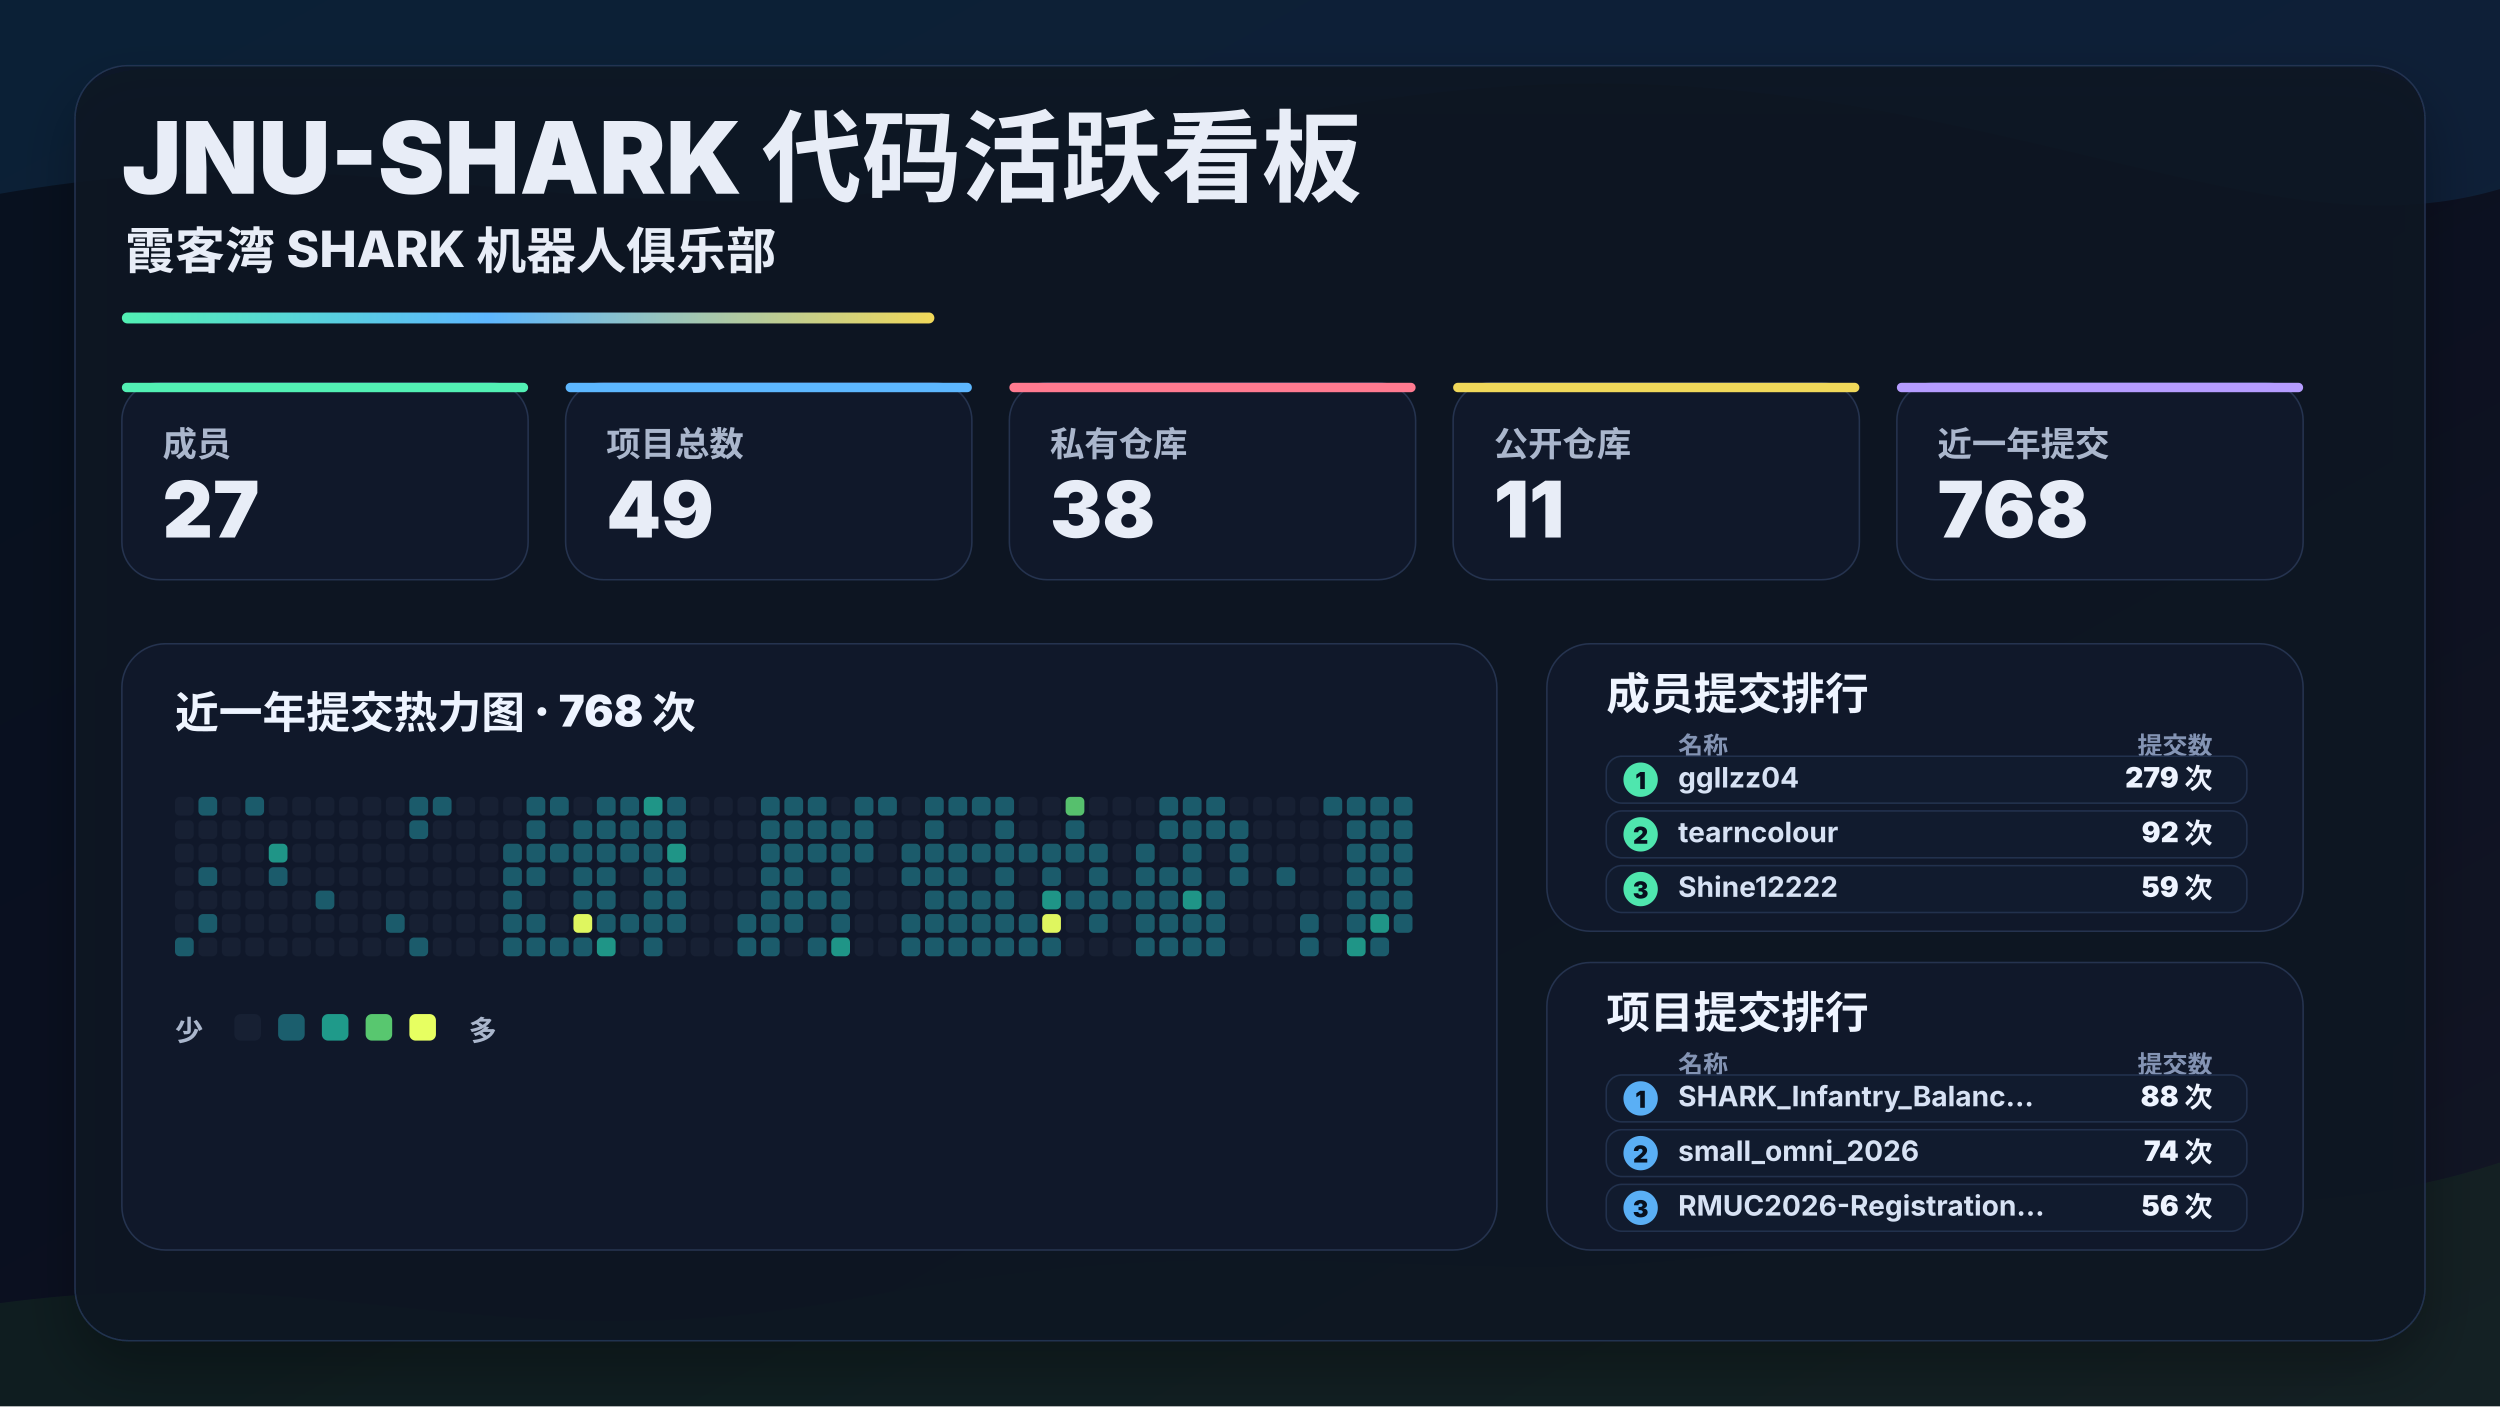
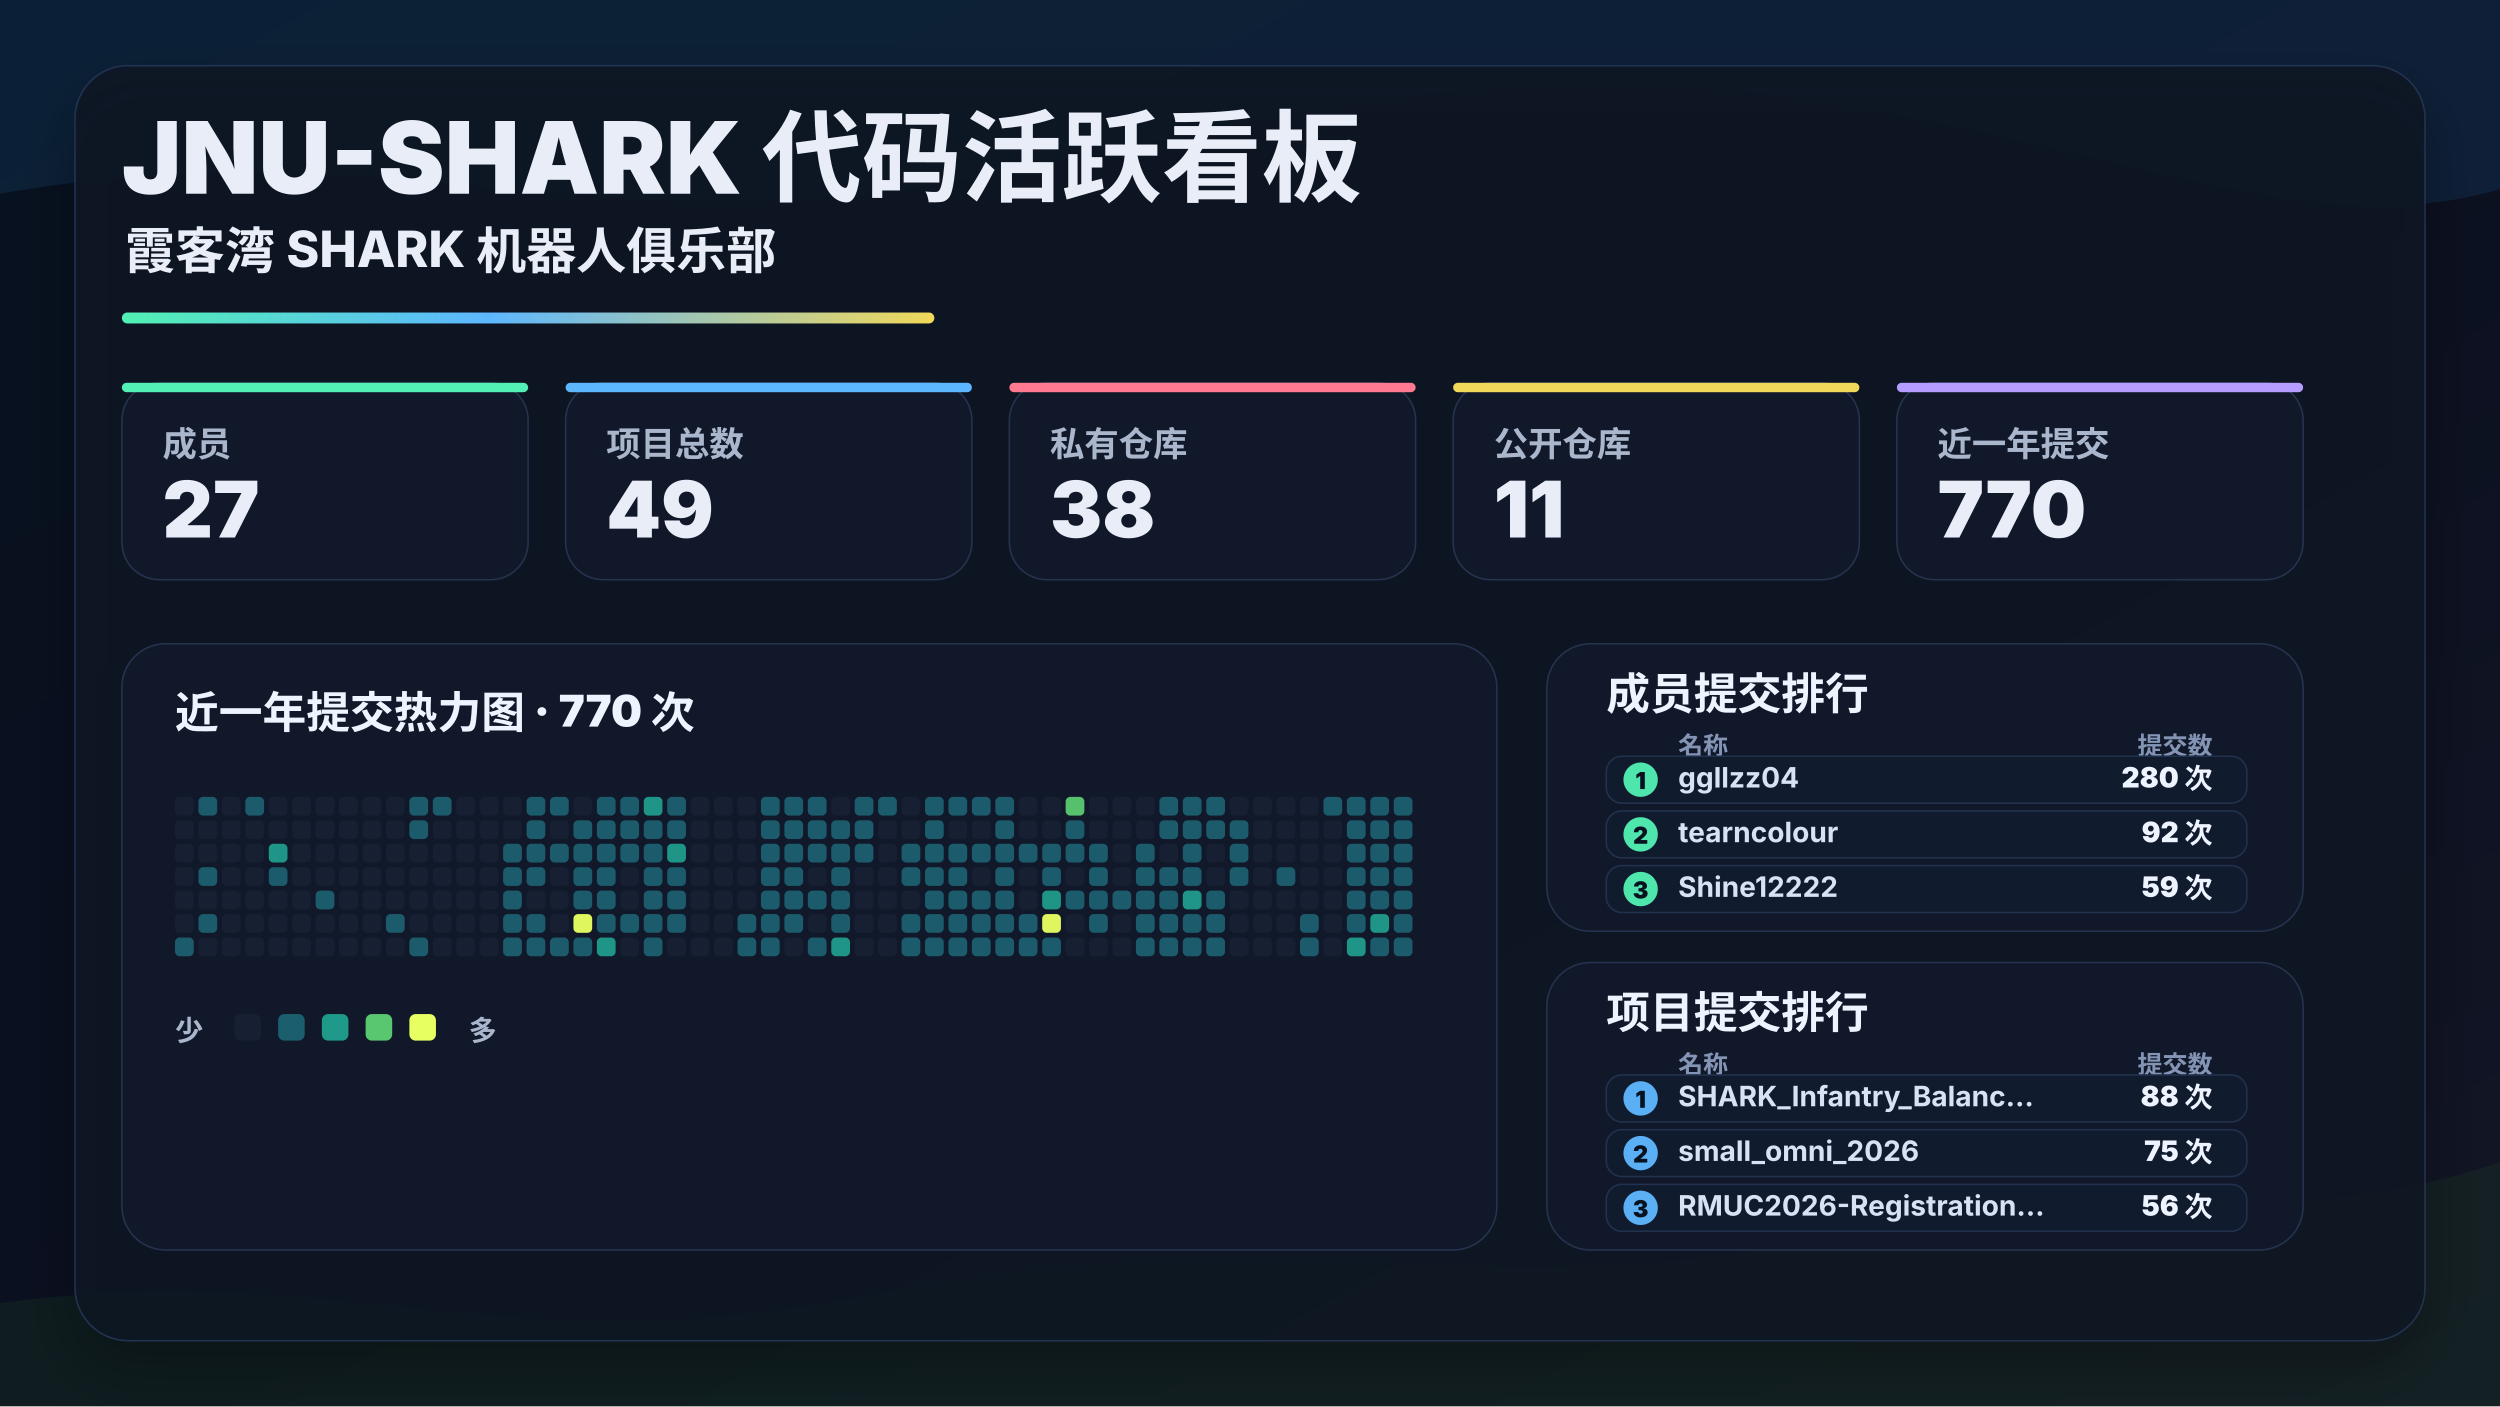
<svg xmlns="http://www.w3.org/2000/svg" width="1600" height="900" viewBox="0 0 1600 900" role="img" aria-labelledby="title desc">
  <defs>
    <linearGradient id="bg" x1="0" y1="0" x2="1" y2="1">
      <stop offset="0" stop-color="#07111f" />
      <stop offset="0.52" stop-color="#0b1020" />
      <stop offset="1" stop-color="#131625" />
    </linearGradient>
    <linearGradient id="hero" x1="0" y1="0" x2="1" y2="0">
      <stop offset="0" stop-color="#52f0b4" />
      <stop offset="0.45" stop-color="#5db7ff" />
      <stop offset="1" stop-color="#f0d85a" />
    </linearGradient>
    <filter id="softShadow" x="-10%" y="-10%" width="120%" height="120%">
      <feDropShadow dx="0" dy="18" stdDeviation="18" flood-color="#000000" flood-opacity="0.32" />
    </filter>
  </defs>
  <style>
    text { font-family: Inter, ui-sans-serif, system-ui, -apple-system, BlinkMacSystemFont, "Segoe UI", "PingFang SC", "Microsoft YaHei", sans-serif; fill: #e8edf7; }
    .title { font-size: 64px; font-weight: 900; letter-spacing: 0; }
    .subtitle { font-size: 32px; font-weight: 780; fill: #e8edf7; }
    .label { font-size: 22px; fill: #aab6cc; font-weight: 760; }
    .stat { font-size: 50px; font-weight: 900; }
    .section-title { font-size: 28px; font-weight: 860; fill: #eef4ff; }
    .table-head { font-size: 16px; fill: #8494b4; font-weight: 720; }
    .row-name { font-size: 18px; fill: #d7e2f4; font-weight: 720; }
    .row-value { font-size: 18px; fill: #eef4ff; font-weight: 860; }
    .rank { font-size: 15px; fill: #07111f; font-weight: 900; }
    .tiny { font-size: 18px; fill: #aab6cc; font-weight: 620; }
  </style>
  <rect width="1600" height="900" fill="url(#bg)" />
  <path d="M0 124 C250 80 385 160 620 114 C860 67 982 28 1220 74 C1392 108 1495 152 1600 121 L1600 0 L0 0 Z" fill="#12385c" opacity="0.38" />
  <path d="M0 834 C216 805 318 875 553 830 C835 776 935 837 1160 794 C1350 758 1464 789 1600 744 L1600 900 L0 900 Z" fill="#173622" opacity="0.36" />
  <g filter="url(#softShadow)">
    <rect x="48" y="42" width="1504" height="816" rx="34" fill="#0b1324" opacity="0.88" stroke="#263654" />
  </g>
  <text x="78" y="124" class="title">JNU-SHARK 代码活跃看板</text>
  <text x="80" y="172" class="subtitle">霞客湾 SHARK 机器人俱乐部</text>
  <rect x="78" y="200" width="520" height="7" rx="3.5" fill="url(#hero)" />
  <g>
    <rect x="78" y="245" width="260" height="126" rx="24" fill="#10182a" stroke="#25334f" />
    <rect x="78" y="245" width="260" height="6" rx="3" fill="#52f0b4" />
    <text x="104" y="292" class="label">成员</text>
    <text x="104" y="344" class="stat">27</text>
  </g>
  <g>
    <rect x="362" y="245" width="260" height="126" rx="24" fill="#10182a" stroke="#25334f" />
    <rect x="362" y="245" width="260" height="6" rx="3" fill="#5db7ff" />
    <text x="388" y="292" class="label">项目总数</text>
    <text x="388" y="344" class="stat">49</text>
  </g>
  <g>
    <rect x="646" y="245" width="260" height="126" rx="24" fill="#10182a" stroke="#25334f" />
    <rect x="646" y="245" width="260" height="6" rx="3" fill="#ff7a90" />
    <text x="672" y="292" class="label">私有仓库</text>
    <text x="672" y="344" class="stat">38</text>
  </g>
  <g>
    <rect x="930" y="245" width="260" height="126" rx="24" fill="#10182a" stroke="#25334f" />
    <rect x="930" y="245" width="260" height="6" rx="3" fill="#f0d85a" />
    <text x="956" y="292" class="label">公开仓库</text>
    <text x="956" y="344" class="stat">11</text>
  </g>
  <g>
    <rect x="1214" y="245" width="260" height="126" rx="24" fill="#10182a" stroke="#25334f" />
    <rect x="1214" y="245" width="260" height="6" rx="3" fill="#b59cff" />
    <text x="1240" y="292" class="label">近一年提交</text>
-     <text x="1240" y="344" class="stat">768</text>
+     <text x="1240" y="344" class="stat">770</text>
  </g>
  <rect x="78" y="412" width="880" height="388" rx="28" fill="#10182a" stroke="#25334f" />
-   <text x="112" y="466" class="section-title">近一年提交热力图 · 768 次</text>
+   <text x="112" y="466" class="section-title">近一年提交热力图 · 770 次</text>
  <rect x="112" y="510" width="12" height="12" rx="3" fill="#172033" opacity="0.96" />
  <rect x="112" y="525" width="12" height="12" rx="3" fill="#172033" opacity="0.96" />
  <rect x="112" y="540" width="12" height="12" rx="3" fill="#172033" opacity="0.96" />
  <rect x="112" y="555" width="12" height="12" rx="3" fill="#172033" opacity="0.96" />
  <rect x="112" y="570" width="12" height="12" rx="3" fill="#172033" opacity="0.96" />
  <rect x="112" y="585" width="12" height="12" rx="3" fill="#172033" opacity="0.96" />
  <rect x="112" y="600" width="12" height="12" rx="3" fill="#1b5e6d" opacity="0.96" />
  <rect x="127" y="510" width="12" height="12" rx="3" fill="#1b5e6d" opacity="0.96" />
  <rect x="127" y="525" width="12" height="12" rx="3" fill="#172033" opacity="0.96" />
  <rect x="127" y="540" width="12" height="12" rx="3" fill="#172033" opacity="0.96" />
  <rect x="127" y="555" width="12" height="12" rx="3" fill="#1b5e6d" opacity="0.96" />
  <rect x="127" y="570" width="12" height="12" rx="3" fill="#172033" opacity="0.96" />
  <rect x="127" y="585" width="12" height="12" rx="3" fill="#1b5e6d" opacity="0.96" />
  <rect x="127" y="600" width="12" height="12" rx="3" fill="#172033" opacity="0.96" />
  <rect x="142" y="510" width="12" height="12" rx="3" fill="#172033" opacity="0.96" />
  <rect x="142" y="525" width="12" height="12" rx="3" fill="#172033" opacity="0.96" />
  <rect x="142" y="540" width="12" height="12" rx="3" fill="#172033" opacity="0.96" />
  <rect x="142" y="555" width="12" height="12" rx="3" fill="#172033" opacity="0.96" />
  <rect x="142" y="570" width="12" height="12" rx="3" fill="#172033" opacity="0.96" />
  <rect x="142" y="585" width="12" height="12" rx="3" fill="#172033" opacity="0.96" />
  <rect x="142" y="600" width="12" height="12" rx="3" fill="#172033" opacity="0.96" />
  <rect x="157" y="510" width="12" height="12" rx="3" fill="#1b5e6d" opacity="0.96" />
  <rect x="157" y="525" width="12" height="12" rx="3" fill="#172033" opacity="0.96" />
  <rect x="157" y="540" width="12" height="12" rx="3" fill="#172033" opacity="0.96" />
  <rect x="157" y="555" width="12" height="12" rx="3" fill="#172033" opacity="0.96" />
  <rect x="157" y="570" width="12" height="12" rx="3" fill="#172033" opacity="0.96" />
  <rect x="157" y="585" width="12" height="12" rx="3" fill="#172033" opacity="0.96" />
  <rect x="157" y="600" width="12" height="12" rx="3" fill="#172033" opacity="0.96" />
  <rect x="172" y="510" width="12" height="12" rx="3" fill="#172033" opacity="0.96" />
  <rect x="172" y="525" width="12" height="12" rx="3" fill="#172033" opacity="0.96" />
  <rect x="172" y="540" width="12" height="12" rx="3" fill="#1f9a8a" opacity="0.96" />
  <rect x="172" y="555" width="12" height="12" rx="3" fill="#1b5e6d" opacity="0.96" />
  <rect x="172" y="570" width="12" height="12" rx="3" fill="#172033" opacity="0.96" />
  <rect x="172" y="585" width="12" height="12" rx="3" fill="#172033" opacity="0.96" />
  <rect x="172" y="600" width="12" height="12" rx="3" fill="#172033" opacity="0.96" />
  <rect x="187" y="510" width="12" height="12" rx="3" fill="#172033" opacity="0.96" />
  <rect x="187" y="525" width="12" height="12" rx="3" fill="#172033" opacity="0.96" />
  <rect x="187" y="540" width="12" height="12" rx="3" fill="#172033" opacity="0.96" />
  <rect x="187" y="555" width="12" height="12" rx="3" fill="#172033" opacity="0.96" />
  <rect x="187" y="570" width="12" height="12" rx="3" fill="#172033" opacity="0.96" />
  <rect x="187" y="585" width="12" height="12" rx="3" fill="#172033" opacity="0.96" />
  <rect x="187" y="600" width="12" height="12" rx="3" fill="#172033" opacity="0.96" />
  <rect x="202" y="510" width="12" height="12" rx="3" fill="#172033" opacity="0.96" />
  <rect x="202" y="525" width="12" height="12" rx="3" fill="#172033" opacity="0.96" />
  <rect x="202" y="540" width="12" height="12" rx="3" fill="#172033" opacity="0.96" />
  <rect x="202" y="555" width="12" height="12" rx="3" fill="#172033" opacity="0.96" />
  <rect x="202" y="570" width="12" height="12" rx="3" fill="#1b5e6d" opacity="0.96" />
  <rect x="202" y="585" width="12" height="12" rx="3" fill="#172033" opacity="0.96" />
  <rect x="202" y="600" width="12" height="12" rx="3" fill="#172033" opacity="0.96" />
  <rect x="217" y="510" width="12" height="12" rx="3" fill="#172033" opacity="0.96" />
  <rect x="217" y="525" width="12" height="12" rx="3" fill="#172033" opacity="0.96" />
  <rect x="217" y="540" width="12" height="12" rx="3" fill="#172033" opacity="0.96" />
  <rect x="217" y="555" width="12" height="12" rx="3" fill="#172033" opacity="0.96" />
  <rect x="217" y="570" width="12" height="12" rx="3" fill="#172033" opacity="0.96" />
  <rect x="217" y="585" width="12" height="12" rx="3" fill="#172033" opacity="0.96" />
  <rect x="217" y="600" width="12" height="12" rx="3" fill="#172033" opacity="0.96" />
  <rect x="232" y="510" width="12" height="12" rx="3" fill="#172033" opacity="0.96" />
  <rect x="232" y="525" width="12" height="12" rx="3" fill="#172033" opacity="0.96" />
  <rect x="232" y="540" width="12" height="12" rx="3" fill="#172033" opacity="0.96" />
  <rect x="232" y="555" width="12" height="12" rx="3" fill="#172033" opacity="0.96" />
  <rect x="232" y="570" width="12" height="12" rx="3" fill="#172033" opacity="0.96" />
  <rect x="232" y="585" width="12" height="12" rx="3" fill="#172033" opacity="0.96" />
  <rect x="232" y="600" width="12" height="12" rx="3" fill="#172033" opacity="0.96" />
  <rect x="247" y="510" width="12" height="12" rx="3" fill="#172033" opacity="0.96" />
  <rect x="247" y="525" width="12" height="12" rx="3" fill="#172033" opacity="0.96" />
  <rect x="247" y="540" width="12" height="12" rx="3" fill="#172033" opacity="0.96" />
  <rect x="247" y="555" width="12" height="12" rx="3" fill="#172033" opacity="0.96" />
  <rect x="247" y="570" width="12" height="12" rx="3" fill="#172033" opacity="0.96" />
  <rect x="247" y="585" width="12" height="12" rx="3" fill="#1b5e6d" opacity="0.96" />
  <rect x="247" y="600" width="12" height="12" rx="3" fill="#172033" opacity="0.96" />
  <rect x="262" y="510" width="12" height="12" rx="3" fill="#1b5e6d" opacity="0.96" />
  <rect x="262" y="525" width="12" height="12" rx="3" fill="#1b5e6d" opacity="0.96" />
  <rect x="262" y="540" width="12" height="12" rx="3" fill="#172033" opacity="0.96" />
  <rect x="262" y="555" width="12" height="12" rx="3" fill="#172033" opacity="0.96" />
  <rect x="262" y="570" width="12" height="12" rx="3" fill="#172033" opacity="0.96" />
  <rect x="262" y="585" width="12" height="12" rx="3" fill="#172033" opacity="0.96" />
  <rect x="262" y="600" width="12" height="12" rx="3" fill="#1b5e6d" opacity="0.96" />
  <rect x="277" y="510" width="12" height="12" rx="3" fill="#1b5e6d" opacity="0.96" />
  <rect x="277" y="525" width="12" height="12" rx="3" fill="#172033" opacity="0.96" />
  <rect x="277" y="540" width="12" height="12" rx="3" fill="#172033" opacity="0.96" />
  <rect x="277" y="555" width="12" height="12" rx="3" fill="#172033" opacity="0.96" />
  <rect x="277" y="570" width="12" height="12" rx="3" fill="#172033" opacity="0.96" />
  <rect x="277" y="585" width="12" height="12" rx="3" fill="#172033" opacity="0.96" />
  <rect x="277" y="600" width="12" height="12" rx="3" fill="#172033" opacity="0.96" />
  <rect x="292" y="510" width="12" height="12" rx="3" fill="#172033" opacity="0.96" />
  <rect x="292" y="525" width="12" height="12" rx="3" fill="#172033" opacity="0.96" />
  <rect x="292" y="540" width="12" height="12" rx="3" fill="#172033" opacity="0.96" />
  <rect x="292" y="555" width="12" height="12" rx="3" fill="#172033" opacity="0.96" />
  <rect x="292" y="570" width="12" height="12" rx="3" fill="#172033" opacity="0.96" />
  <rect x="292" y="585" width="12" height="12" rx="3" fill="#172033" opacity="0.96" />
  <rect x="292" y="600" width="12" height="12" rx="3" fill="#172033" opacity="0.96" />
  <rect x="307" y="510" width="12" height="12" rx="3" fill="#172033" opacity="0.96" />
  <rect x="307" y="525" width="12" height="12" rx="3" fill="#172033" opacity="0.96" />
  <rect x="307" y="540" width="12" height="12" rx="3" fill="#172033" opacity="0.96" />
  <rect x="307" y="555" width="12" height="12" rx="3" fill="#172033" opacity="0.96" />
  <rect x="307" y="570" width="12" height="12" rx="3" fill="#172033" opacity="0.96" />
  <rect x="307" y="585" width="12" height="12" rx="3" fill="#172033" opacity="0.96" />
  <rect x="307" y="600" width="12" height="12" rx="3" fill="#172033" opacity="0.96" />
  <rect x="322" y="510" width="12" height="12" rx="3" fill="#172033" opacity="0.96" />
  <rect x="322" y="525" width="12" height="12" rx="3" fill="#172033" opacity="0.96" />
  <rect x="322" y="540" width="12" height="12" rx="3" fill="#1b5e6d" opacity="0.96" />
  <rect x="322" y="555" width="12" height="12" rx="3" fill="#1b5e6d" opacity="0.96" />
  <rect x="322" y="570" width="12" height="12" rx="3" fill="#1b5e6d" opacity="0.96" />
  <rect x="322" y="585" width="12" height="12" rx="3" fill="#1b5e6d" opacity="0.96" />
  <rect x="322" y="600" width="12" height="12" rx="3" fill="#1b5e6d" opacity="0.96" />
  <rect x="337" y="510" width="12" height="12" rx="3" fill="#1b5e6d" opacity="0.96" />
  <rect x="337" y="525" width="12" height="12" rx="3" fill="#1b5e6d" opacity="0.96" />
  <rect x="337" y="540" width="12" height="12" rx="3" fill="#1b5e6d" opacity="0.96" />
  <rect x="337" y="555" width="12" height="12" rx="3" fill="#1b5e6d" opacity="0.96" />
  <rect x="337" y="570" width="12" height="12" rx="3" fill="#172033" opacity="0.96" />
  <rect x="337" y="585" width="12" height="12" rx="3" fill="#1b5e6d" opacity="0.96" />
  <rect x="337" y="600" width="12" height="12" rx="3" fill="#1b5e6d" opacity="0.96" />
  <rect x="352" y="510" width="12" height="12" rx="3" fill="#1b5e6d" opacity="0.96" />
  <rect x="352" y="525" width="12" height="12" rx="3" fill="#172033" opacity="0.96" />
  <rect x="352" y="540" width="12" height="12" rx="3" fill="#1b5e6d" opacity="0.96" />
  <rect x="352" y="555" width="12" height="12" rx="3" fill="#172033" opacity="0.96" />
  <rect x="352" y="570" width="12" height="12" rx="3" fill="#172033" opacity="0.96" />
  <rect x="352" y="585" width="12" height="12" rx="3" fill="#172033" opacity="0.96" />
  <rect x="352" y="600" width="12" height="12" rx="3" fill="#1b5e6d" opacity="0.96" />
  <rect x="367" y="510" width="12" height="12" rx="3" fill="#172033" opacity="0.96" />
  <rect x="367" y="525" width="12" height="12" rx="3" fill="#1b5e6d" opacity="0.96" />
  <rect x="367" y="540" width="12" height="12" rx="3" fill="#1b5e6d" opacity="0.96" />
  <rect x="367" y="555" width="12" height="12" rx="3" fill="#1b5e6d" opacity="0.96" />
  <rect x="367" y="570" width="12" height="12" rx="3" fill="#1b5e6d" opacity="0.96" />
  <rect x="367" y="585" width="12" height="12" rx="3" fill="#e7ff61" opacity="0.96" />
  <rect x="367" y="600" width="12" height="12" rx="3" fill="#1b5e6d" opacity="0.96" />
  <rect x="382" y="510" width="12" height="12" rx="3" fill="#1b5e6d" opacity="0.96" />
  <rect x="382" y="525" width="12" height="12" rx="3" fill="#1b5e6d" opacity="0.96" />
  <rect x="382" y="540" width="12" height="12" rx="3" fill="#1b5e6d" opacity="0.96" />
  <rect x="382" y="555" width="12" height="12" rx="3" fill="#1b5e6d" opacity="0.96" />
  <rect x="382" y="570" width="12" height="12" rx="3" fill="#1b5e6d" opacity="0.96" />
  <rect x="382" y="585" width="12" height="12" rx="3" fill="#1b5e6d" opacity="0.96" />
  <rect x="382" y="600" width="12" height="12" rx="3" fill="#1f9a8a" opacity="0.96" />
  <rect x="397" y="510" width="12" height="12" rx="3" fill="#1b5e6d" opacity="0.96" />
  <rect x="397" y="525" width="12" height="12" rx="3" fill="#1b5e6d" opacity="0.96" />
  <rect x="397" y="540" width="12" height="12" rx="3" fill="#1b5e6d" opacity="0.96" />
  <rect x="397" y="555" width="12" height="12" rx="3" fill="#172033" opacity="0.96" />
  <rect x="397" y="570" width="12" height="12" rx="3" fill="#172033" opacity="0.96" />
  <rect x="397" y="585" width="12" height="12" rx="3" fill="#1b5e6d" opacity="0.96" />
  <rect x="397" y="600" width="12" height="12" rx="3" fill="#172033" opacity="0.96" />
  <rect x="412" y="510" width="12" height="12" rx="3" fill="#1f9a8a" opacity="0.96" />
  <rect x="412" y="525" width="12" height="12" rx="3" fill="#1b5e6d" opacity="0.96" />
  <rect x="412" y="540" width="12" height="12" rx="3" fill="#1b5e6d" opacity="0.96" />
  <rect x="412" y="555" width="12" height="12" rx="3" fill="#1b5e6d" opacity="0.96" />
  <rect x="412" y="570" width="12" height="12" rx="3" fill="#1b5e6d" opacity="0.96" />
  <rect x="412" y="585" width="12" height="12" rx="3" fill="#1b5e6d" opacity="0.96" />
  <rect x="412" y="600" width="12" height="12" rx="3" fill="#1b5e6d" opacity="0.96" />
  <rect x="427" y="510" width="12" height="12" rx="3" fill="#1b5e6d" opacity="0.96" />
  <rect x="427" y="525" width="12" height="12" rx="3" fill="#1b5e6d" opacity="0.96" />
  <rect x="427" y="540" width="12" height="12" rx="3" fill="#1f9a8a" opacity="0.96" />
  <rect x="427" y="555" width="12" height="12" rx="3" fill="#1b5e6d" opacity="0.96" />
  <rect x="427" y="570" width="12" height="12" rx="3" fill="#1b5e6d" opacity="0.96" />
  <rect x="427" y="585" width="12" height="12" rx="3" fill="#1b5e6d" opacity="0.96" />
  <rect x="427" y="600" width="12" height="12" rx="3" fill="#172033" opacity="0.96" />
  <rect x="442" y="510" width="12" height="12" rx="3" fill="#172033" opacity="0.96" />
  <rect x="442" y="525" width="12" height="12" rx="3" fill="#172033" opacity="0.96" />
  <rect x="442" y="540" width="12" height="12" rx="3" fill="#172033" opacity="0.96" />
  <rect x="442" y="555" width="12" height="12" rx="3" fill="#172033" opacity="0.96" />
  <rect x="442" y="570" width="12" height="12" rx="3" fill="#172033" opacity="0.96" />
  <rect x="442" y="585" width="12" height="12" rx="3" fill="#172033" opacity="0.96" />
  <rect x="442" y="600" width="12" height="12" rx="3" fill="#172033" opacity="0.96" />
  <rect x="457" y="510" width="12" height="12" rx="3" fill="#172033" opacity="0.96" />
  <rect x="457" y="525" width="12" height="12" rx="3" fill="#172033" opacity="0.96" />
  <rect x="457" y="540" width="12" height="12" rx="3" fill="#172033" opacity="0.96" />
  <rect x="457" y="555" width="12" height="12" rx="3" fill="#172033" opacity="0.96" />
  <rect x="457" y="570" width="12" height="12" rx="3" fill="#172033" opacity="0.96" />
  <rect x="457" y="585" width="12" height="12" rx="3" fill="#172033" opacity="0.96" />
  <rect x="457" y="600" width="12" height="12" rx="3" fill="#172033" opacity="0.96" />
  <rect x="472" y="510" width="12" height="12" rx="3" fill="#172033" opacity="0.96" />
  <rect x="472" y="525" width="12" height="12" rx="3" fill="#172033" opacity="0.96" />
  <rect x="472" y="540" width="12" height="12" rx="3" fill="#172033" opacity="0.96" />
  <rect x="472" y="555" width="12" height="12" rx="3" fill="#172033" opacity="0.96" />
  <rect x="472" y="570" width="12" height="12" rx="3" fill="#172033" opacity="0.96" />
  <rect x="472" y="585" width="12" height="12" rx="3" fill="#1b5e6d" opacity="0.96" />
  <rect x="472" y="600" width="12" height="12" rx="3" fill="#1b5e6d" opacity="0.96" />
  <rect x="487" y="510" width="12" height="12" rx="3" fill="#1b5e6d" opacity="0.96" />
  <rect x="487" y="525" width="12" height="12" rx="3" fill="#1b5e6d" opacity="0.96" />
  <rect x="487" y="540" width="12" height="12" rx="3" fill="#1b5e6d" opacity="0.96" />
  <rect x="487" y="555" width="12" height="12" rx="3" fill="#1b5e6d" opacity="0.96" />
  <rect x="487" y="570" width="12" height="12" rx="3" fill="#1b5e6d" opacity="0.96" />
  <rect x="487" y="585" width="12" height="12" rx="3" fill="#1b5e6d" opacity="0.96" />
  <rect x="487" y="600" width="12" height="12" rx="3" fill="#1b5e6d" opacity="0.96" />
  <rect x="502" y="510" width="12" height="12" rx="3" fill="#1b5e6d" opacity="0.96" />
  <rect x="502" y="525" width="12" height="12" rx="3" fill="#1b5e6d" opacity="0.96" />
  <rect x="502" y="540" width="12" height="12" rx="3" fill="#1b5e6d" opacity="0.96" />
  <rect x="502" y="555" width="12" height="12" rx="3" fill="#1b5e6d" opacity="0.96" />
  <rect x="502" y="570" width="12" height="12" rx="3" fill="#1b5e6d" opacity="0.96" />
  <rect x="502" y="585" width="12" height="12" rx="3" fill="#1b5e6d" opacity="0.96" />
  <rect x="502" y="600" width="12" height="12" rx="3" fill="#172033" opacity="0.96" />
  <rect x="517" y="510" width="12" height="12" rx="3" fill="#1b5e6d" opacity="0.96" />
  <rect x="517" y="525" width="12" height="12" rx="3" fill="#1b5e6d" opacity="0.96" />
  <rect x="517" y="540" width="12" height="12" rx="3" fill="#1b5e6d" opacity="0.96" />
  <rect x="517" y="555" width="12" height="12" rx="3" fill="#172033" opacity="0.96" />
  <rect x="517" y="570" width="12" height="12" rx="3" fill="#1b5e6d" opacity="0.96" />
  <rect x="517" y="585" width="12" height="12" rx="3" fill="#172033" opacity="0.96" />
  <rect x="517" y="600" width="12" height="12" rx="3" fill="#1b5e6d" opacity="0.96" />
  <rect x="532" y="510" width="12" height="12" rx="3" fill="#172033" opacity="0.96" />
  <rect x="532" y="525" width="12" height="12" rx="3" fill="#1b5e6d" opacity="0.96" />
  <rect x="532" y="540" width="12" height="12" rx="3" fill="#1b5e6d" opacity="0.96" />
  <rect x="532" y="555" width="12" height="12" rx="3" fill="#1b5e6d" opacity="0.96" />
  <rect x="532" y="570" width="12" height="12" rx="3" fill="#1b5e6d" opacity="0.96" />
  <rect x="532" y="585" width="12" height="12" rx="3" fill="#1b5e6d" opacity="0.96" />
  <rect x="532" y="600" width="12" height="12" rx="3" fill="#1f9a8a" opacity="0.96" />
  <rect x="547" y="510" width="12" height="12" rx="3" fill="#1b5e6d" opacity="0.96" />
  <rect x="547" y="525" width="12" height="12" rx="3" fill="#1b5e6d" opacity="0.96" />
  <rect x="547" y="540" width="12" height="12" rx="3" fill="#1b5e6d" opacity="0.96" />
  <rect x="547" y="555" width="12" height="12" rx="3" fill="#172033" opacity="0.96" />
  <rect x="547" y="570" width="12" height="12" rx="3" fill="#172033" opacity="0.96" />
  <rect x="547" y="585" width="12" height="12" rx="3" fill="#172033" opacity="0.96" />
  <rect x="547" y="600" width="12" height="12" rx="3" fill="#172033" opacity="0.96" />
  <rect x="562" y="510" width="12" height="12" rx="3" fill="#1b5e6d" opacity="0.96" />
  <rect x="562" y="525" width="12" height="12" rx="3" fill="#172033" opacity="0.96" />
  <rect x="562" y="540" width="12" height="12" rx="3" fill="#172033" opacity="0.96" />
  <rect x="562" y="555" width="12" height="12" rx="3" fill="#172033" opacity="0.96" />
  <rect x="562" y="570" width="12" height="12" rx="3" fill="#172033" opacity="0.96" />
  <rect x="562" y="585" width="12" height="12" rx="3" fill="#172033" opacity="0.96" />
  <rect x="562" y="600" width="12" height="12" rx="3" fill="#172033" opacity="0.96" />
  <rect x="577" y="510" width="12" height="12" rx="3" fill="#172033" opacity="0.96" />
  <rect x="577" y="525" width="12" height="12" rx="3" fill="#172033" opacity="0.96" />
  <rect x="577" y="540" width="12" height="12" rx="3" fill="#1b5e6d" opacity="0.96" />
  <rect x="577" y="555" width="12" height="12" rx="3" fill="#1b5e6d" opacity="0.96" />
  <rect x="577" y="570" width="12" height="12" rx="3" fill="#172033" opacity="0.96" />
  <rect x="577" y="585" width="12" height="12" rx="3" fill="#1b5e6d" opacity="0.96" />
  <rect x="577" y="600" width="12" height="12" rx="3" fill="#1b5e6d" opacity="0.96" />
  <rect x="592" y="510" width="12" height="12" rx="3" fill="#1b5e6d" opacity="0.96" />
  <rect x="592" y="525" width="12" height="12" rx="3" fill="#1b5e6d" opacity="0.96" />
  <rect x="592" y="540" width="12" height="12" rx="3" fill="#1b5e6d" opacity="0.96" />
  <rect x="592" y="555" width="12" height="12" rx="3" fill="#1b5e6d" opacity="0.96" />
  <rect x="592" y="570" width="12" height="12" rx="3" fill="#1b5e6d" opacity="0.96" />
  <rect x="592" y="585" width="12" height="12" rx="3" fill="#1b5e6d" opacity="0.96" />
  <rect x="592" y="600" width="12" height="12" rx="3" fill="#1b5e6d" opacity="0.96" />
  <rect x="607" y="510" width="12" height="12" rx="3" fill="#1b5e6d" opacity="0.96" />
  <rect x="607" y="525" width="12" height="12" rx="3" fill="#172033" opacity="0.96" />
  <rect x="607" y="540" width="12" height="12" rx="3" fill="#1b5e6d" opacity="0.96" />
  <rect x="607" y="555" width="12" height="12" rx="3" fill="#1b5e6d" opacity="0.96" />
  <rect x="607" y="570" width="12" height="12" rx="3" fill="#1b5e6d" opacity="0.96" />
  <rect x="607" y="585" width="12" height="12" rx="3" fill="#1b5e6d" opacity="0.96" />
  <rect x="607" y="600" width="12" height="12" rx="3" fill="#1b5e6d" opacity="0.96" />
  <rect x="622" y="510" width="12" height="12" rx="3" fill="#1b5e6d" opacity="0.96" />
  <rect x="622" y="525" width="12" height="12" rx="3" fill="#172033" opacity="0.96" />
  <rect x="622" y="540" width="12" height="12" rx="3" fill="#1b5e6d" opacity="0.96" />
  <rect x="622" y="555" width="12" height="12" rx="3" fill="#172033" opacity="0.96" />
  <rect x="622" y="570" width="12" height="12" rx="3" fill="#1b5e6d" opacity="0.96" />
  <rect x="622" y="585" width="12" height="12" rx="3" fill="#1b5e6d" opacity="0.96" />
  <rect x="622" y="600" width="12" height="12" rx="3" fill="#1b5e6d" opacity="0.96" />
  <rect x="637" y="510" width="12" height="12" rx="3" fill="#1b5e6d" opacity="0.96" />
  <rect x="637" y="525" width="12" height="12" rx="3" fill="#1b5e6d" opacity="0.96" />
  <rect x="637" y="540" width="12" height="12" rx="3" fill="#1b5e6d" opacity="0.96" />
  <rect x="637" y="555" width="12" height="12" rx="3" fill="#1b5e6d" opacity="0.96" />
  <rect x="637" y="570" width="12" height="12" rx="3" fill="#1b5e6d" opacity="0.96" />
  <rect x="637" y="585" width="12" height="12" rx="3" fill="#1b5e6d" opacity="0.96" />
  <rect x="637" y="600" width="12" height="12" rx="3" fill="#1b5e6d" opacity="0.96" />
  <rect x="652" y="510" width="12" height="12" rx="3" fill="#172033" opacity="0.96" />
  <rect x="652" y="525" width="12" height="12" rx="3" fill="#172033" opacity="0.96" />
  <rect x="652" y="540" width="12" height="12" rx="3" fill="#1b5e6d" opacity="0.96" />
  <rect x="652" y="555" width="12" height="12" rx="3" fill="#172033" opacity="0.96" />
  <rect x="652" y="570" width="12" height="12" rx="3" fill="#172033" opacity="0.96" />
  <rect x="652" y="585" width="12" height="12" rx="3" fill="#1b5e6d" opacity="0.96" />
  <rect x="652" y="600" width="12" height="12" rx="3" fill="#1b5e6d" opacity="0.96" />
  <rect x="667" y="510" width="12" height="12" rx="3" fill="#172033" opacity="0.96" />
  <rect x="667" y="525" width="12" height="12" rx="3" fill="#172033" opacity="0.96" />
  <rect x="667" y="540" width="12" height="12" rx="3" fill="#1b5e6d" opacity="0.96" />
  <rect x="667" y="555" width="12" height="12" rx="3" fill="#1b5e6d" opacity="0.96" />
  <rect x="667" y="570" width="12" height="12" rx="3" fill="#1f9a8a" opacity="0.96" />
  <rect x="667" y="585" width="12" height="12" rx="3" fill="#e7ff61" opacity="0.96" />
  <rect x="667" y="600" width="12" height="12" rx="3" fill="#1b5e6d" opacity="0.96" />
  <rect x="682" y="510" width="12" height="12" rx="3" fill="#58c76f" opacity="0.96" />
  <rect x="682" y="525" width="12" height="12" rx="3" fill="#1b5e6d" opacity="0.96" />
  <rect x="682" y="540" width="12" height="12" rx="3" fill="#1b5e6d" opacity="0.96" />
  <rect x="682" y="555" width="12" height="12" rx="3" fill="#172033" opacity="0.96" />
  <rect x="682" y="570" width="12" height="12" rx="3" fill="#1b5e6d" opacity="0.96" />
  <rect x="682" y="585" width="12" height="12" rx="3" fill="#172033" opacity="0.96" />
  <rect x="682" y="600" width="12" height="12" rx="3" fill="#172033" opacity="0.96" />
  <rect x="697" y="510" width="12" height="12" rx="3" fill="#172033" opacity="0.96" />
  <rect x="697" y="525" width="12" height="12" rx="3" fill="#172033" opacity="0.96" />
  <rect x="697" y="540" width="12" height="12" rx="3" fill="#1b5e6d" opacity="0.96" />
  <rect x="697" y="555" width="12" height="12" rx="3" fill="#1b5e6d" opacity="0.96" />
  <rect x="697" y="570" width="12" height="12" rx="3" fill="#1b5e6d" opacity="0.96" />
  <rect x="697" y="585" width="12" height="12" rx="3" fill="#1b5e6d" opacity="0.96" />
  <rect x="697" y="600" width="12" height="12" rx="3" fill="#172033" opacity="0.96" />
  <rect x="712" y="510" width="12" height="12" rx="3" fill="#172033" opacity="0.96" />
  <rect x="712" y="525" width="12" height="12" rx="3" fill="#172033" opacity="0.96" />
  <rect x="712" y="540" width="12" height="12" rx="3" fill="#172033" opacity="0.96" />
  <rect x="712" y="555" width="12" height="12" rx="3" fill="#172033" opacity="0.96" />
  <rect x="712" y="570" width="12" height="12" rx="3" fill="#1b5e6d" opacity="0.96" />
  <rect x="712" y="585" width="12" height="12" rx="3" fill="#172033" opacity="0.96" />
  <rect x="712" y="600" width="12" height="12" rx="3" fill="#172033" opacity="0.96" />
  <rect x="727" y="510" width="12" height="12" rx="3" fill="#172033" opacity="0.96" />
  <rect x="727" y="525" width="12" height="12" rx="3" fill="#172033" opacity="0.96" />
  <rect x="727" y="540" width="12" height="12" rx="3" fill="#1b5e6d" opacity="0.96" />
  <rect x="727" y="555" width="12" height="12" rx="3" fill="#1b5e6d" opacity="0.96" />
  <rect x="727" y="570" width="12" height="12" rx="3" fill="#1b5e6d" opacity="0.96" />
  <rect x="727" y="585" width="12" height="12" rx="3" fill="#1b5e6d" opacity="0.96" />
  <rect x="727" y="600" width="12" height="12" rx="3" fill="#1b5e6d" opacity="0.96" />
  <rect x="742" y="510" width="12" height="12" rx="3" fill="#1b5e6d" opacity="0.96" />
  <rect x="742" y="525" width="12" height="12" rx="3" fill="#1b5e6d" opacity="0.96" />
  <rect x="742" y="540" width="12" height="12" rx="3" fill="#172033" opacity="0.96" />
  <rect x="742" y="555" width="12" height="12" rx="3" fill="#1b5e6d" opacity="0.96" />
  <rect x="742" y="570" width="12" height="12" rx="3" fill="#1b5e6d" opacity="0.96" />
  <rect x="742" y="585" width="12" height="12" rx="3" fill="#1b5e6d" opacity="0.96" />
  <rect x="742" y="600" width="12" height="12" rx="3" fill="#1b5e6d" opacity="0.96" />
  <rect x="757" y="510" width="12" height="12" rx="3" fill="#1b5e6d" opacity="0.96" />
  <rect x="757" y="525" width="12" height="12" rx="3" fill="#1b5e6d" opacity="0.96" />
  <rect x="757" y="540" width="12" height="12" rx="3" fill="#1b5e6d" opacity="0.96" />
  <rect x="757" y="555" width="12" height="12" rx="3" fill="#1b5e6d" opacity="0.96" />
  <rect x="757" y="570" width="12" height="12" rx="3" fill="#1f9a8a" opacity="0.96" />
  <rect x="757" y="585" width="12" height="12" rx="3" fill="#1b5e6d" opacity="0.96" />
  <rect x="757" y="600" width="12" height="12" rx="3" fill="#1b5e6d" opacity="0.96" />
  <rect x="772" y="510" width="12" height="12" rx="3" fill="#1b5e6d" opacity="0.96" />
  <rect x="772" y="525" width="12" height="12" rx="3" fill="#1b5e6d" opacity="0.96" />
  <rect x="772" y="540" width="12" height="12" rx="3" fill="#172033" opacity="0.96" />
  <rect x="772" y="555" width="12" height="12" rx="3" fill="#172033" opacity="0.96" />
  <rect x="772" y="570" width="12" height="12" rx="3" fill="#1b5e6d" opacity="0.96" />
  <rect x="772" y="585" width="12" height="12" rx="3" fill="#1b5e6d" opacity="0.96" />
  <rect x="772" y="600" width="12" height="12" rx="3" fill="#1b5e6d" opacity="0.96" />
  <rect x="787" y="510" width="12" height="12" rx="3" fill="#172033" opacity="0.96" />
  <rect x="787" y="525" width="12" height="12" rx="3" fill="#1b5e6d" opacity="0.96" />
  <rect x="787" y="540" width="12" height="12" rx="3" fill="#1b5e6d" opacity="0.96" />
  <rect x="787" y="555" width="12" height="12" rx="3" fill="#1b5e6d" opacity="0.96" />
  <rect x="787" y="570" width="12" height="12" rx="3" fill="#172033" opacity="0.96" />
  <rect x="787" y="585" width="12" height="12" rx="3" fill="#172033" opacity="0.96" />
  <rect x="787" y="600" width="12" height="12" rx="3" fill="#172033" opacity="0.96" />
  <rect x="802" y="510" width="12" height="12" rx="3" fill="#172033" opacity="0.96" />
  <rect x="802" y="525" width="12" height="12" rx="3" fill="#172033" opacity="0.96" />
  <rect x="802" y="540" width="12" height="12" rx="3" fill="#172033" opacity="0.96" />
  <rect x="802" y="555" width="12" height="12" rx="3" fill="#172033" opacity="0.96" />
  <rect x="802" y="570" width="12" height="12" rx="3" fill="#172033" opacity="0.96" />
  <rect x="802" y="585" width="12" height="12" rx="3" fill="#172033" opacity="0.96" />
  <rect x="802" y="600" width="12" height="12" rx="3" fill="#172033" opacity="0.96" />
  <rect x="817" y="510" width="12" height="12" rx="3" fill="#172033" opacity="0.96" />
  <rect x="817" y="525" width="12" height="12" rx="3" fill="#172033" opacity="0.96" />
  <rect x="817" y="540" width="12" height="12" rx="3" fill="#172033" opacity="0.96" />
  <rect x="817" y="555" width="12" height="12" rx="3" fill="#1b5e6d" opacity="0.96" />
  <rect x="817" y="570" width="12" height="12" rx="3" fill="#172033" opacity="0.96" />
  <rect x="817" y="585" width="12" height="12" rx="3" fill="#172033" opacity="0.96" />
  <rect x="817" y="600" width="12" height="12" rx="3" fill="#172033" opacity="0.96" />
  <rect x="832" y="510" width="12" height="12" rx="3" fill="#172033" opacity="0.96" />
  <rect x="832" y="525" width="12" height="12" rx="3" fill="#172033" opacity="0.96" />
  <rect x="832" y="540" width="12" height="12" rx="3" fill="#172033" opacity="0.96" />
  <rect x="832" y="555" width="12" height="12" rx="3" fill="#172033" opacity="0.96" />
  <rect x="832" y="570" width="12" height="12" rx="3" fill="#172033" opacity="0.96" />
  <rect x="832" y="585" width="12" height="12" rx="3" fill="#1b5e6d" opacity="0.96" />
  <rect x="832" y="600" width="12" height="12" rx="3" fill="#1b5e6d" opacity="0.96" />
  <rect x="847" y="510" width="12" height="12" rx="3" fill="#1b5e6d" opacity="0.96" />
  <rect x="847" y="525" width="12" height="12" rx="3" fill="#172033" opacity="0.96" />
  <rect x="847" y="540" width="12" height="12" rx="3" fill="#172033" opacity="0.96" />
  <rect x="847" y="555" width="12" height="12" rx="3" fill="#172033" opacity="0.96" />
  <rect x="847" y="570" width="12" height="12" rx="3" fill="#172033" opacity="0.96" />
  <rect x="847" y="585" width="12" height="12" rx="3" fill="#172033" opacity="0.96" />
  <rect x="847" y="600" width="12" height="12" rx="3" fill="#172033" opacity="0.96" />
  <rect x="862" y="510" width="12" height="12" rx="3" fill="#1b5e6d" opacity="0.96" />
  <rect x="862" y="525" width="12" height="12" rx="3" fill="#1b5e6d" opacity="0.96" />
  <rect x="862" y="540" width="12" height="12" rx="3" fill="#1b5e6d" opacity="0.96" />
  <rect x="862" y="555" width="12" height="12" rx="3" fill="#1b5e6d" opacity="0.96" />
  <rect x="862" y="570" width="12" height="12" rx="3" fill="#1b5e6d" opacity="0.96" />
  <rect x="862" y="585" width="12" height="12" rx="3" fill="#1b5e6d" opacity="0.96" />
  <rect x="862" y="600" width="12" height="12" rx="3" fill="#1f9a8a" opacity="0.96" />
  <rect x="877" y="510" width="12" height="12" rx="3" fill="#1b5e6d" opacity="0.96" />
  <rect x="877" y="525" width="12" height="12" rx="3" fill="#1b5e6d" opacity="0.96" />
  <rect x="877" y="540" width="12" height="12" rx="3" fill="#1b5e6d" opacity="0.96" />
  <rect x="877" y="555" width="12" height="12" rx="3" fill="#1b5e6d" opacity="0.96" />
  <rect x="877" y="570" width="12" height="12" rx="3" fill="#1b5e6d" opacity="0.96" />
  <rect x="877" y="585" width="12" height="12" rx="3" fill="#1f9a8a" opacity="0.96" />
  <rect x="877" y="600" width="12" height="12" rx="3" fill="#1b5e6d" opacity="0.96" />
  <rect x="892" y="510" width="12" height="12" rx="3" fill="#1b5e6d" opacity="0.96" />
  <rect x="892" y="525" width="12" height="12" rx="3" fill="#1b5e6d" opacity="0.96" />
  <rect x="892" y="540" width="12" height="12" rx="3" fill="#1b5e6d" opacity="0.96" />
  <rect x="892" y="555" width="12" height="12" rx="3" fill="#1b5e6d" opacity="0.96" />
  <rect x="892" y="570" width="12" height="12" rx="3" fill="#1b5e6d" opacity="0.96" />
  <rect x="892" y="585" width="12" height="12" rx="3" fill="#1b5e6d" opacity="0.96" />
+   <rect x="892" y="600" width="12" height="12" rx="3" fill="#1b5e6d" opacity="0.96" />
  <text x="112" y="666" class="tiny">少</text>
  <rect x="150" y="649" width="17" height="17" rx="4" fill="#172033" />
  <rect x="178" y="649" width="17" height="17" rx="4" fill="#1b5e6d" />
  <rect x="206" y="649" width="17" height="17" rx="4" fill="#1f9a8a" />
  <rect x="234" y="649" width="17" height="17" rx="4" fill="#58c76f" />
  <rect x="262" y="649" width="17" height="17" rx="4" fill="#e7ff61" />
  <text x="300" y="666" class="tiny">多</text>
  <rect x="990" y="412" width="484" height="184" rx="28" fill="#10182a" stroke="#25334f" />
  <text x="1028" y="454" class="section-title">成员提交排行</text>
  <text x="1074" y="483" class="table-head">名称</text>
  <text x="1416" y="483" class="table-head" text-anchor="end">提交数</text>
  <g>
    <rect x="1028" y="484" width="410" height="30" rx="10" fill="#111b2e" stroke="#22314d" />
    <circle cx="1050" cy="499" r="11" fill="#52f0b4" opacity="0.95" />
    <text x="1050" y="505" class="rank" text-anchor="middle">1</text>
    <text x="1074" y="504" class="row-name">ggllzz04</text>
-     <text x="1416" y="504" class="row-value" text-anchor="end">279 次</text>
+     <text x="1416" y="504" class="row-value" text-anchor="end">280 次</text>
  </g>
  <g>
    <rect x="1028" y="519" width="410" height="30" rx="10" fill="#111b2e" stroke="#22314d" />
    <circle cx="1050" cy="534" r="11" fill="#52f0b4" opacity="0.95" />
    <text x="1050" y="540" class="rank" text-anchor="middle">2</text>
    <text x="1074" y="539" class="row-name">tearncolour</text>
    <text x="1416" y="539" class="row-value" text-anchor="end">92 次</text>
  </g>
  <g>
    <rect x="1028" y="554" width="410" height="30" rx="10" fill="#111b2e" stroke="#22314d" />
    <circle cx="1050" cy="569" r="11" fill="#52f0b4" opacity="0.95" />
    <text x="1050" y="575" class="rank" text-anchor="middle">3</text>
    <text x="1074" y="574" class="row-name">Shine12222</text>
    <text x="1416" y="574" class="row-value" text-anchor="end">59 次</text>
  </g>
  <rect x="990" y="616" width="484" height="184" rx="28" fill="#10182a" stroke="#25334f" />
  <text x="1028" y="658" class="section-title">项目提交排行</text>
  <text x="1074" y="687" class="table-head">名称</text>
  <text x="1416" y="687" class="table-head" text-anchor="end">提交数</text>
  <g>
    <rect x="1028" y="688" width="410" height="30" rx="10" fill="#111b2e" stroke="#22314d" />
    <circle cx="1050" cy="703" r="11" fill="#5db7ff" opacity="0.95" />
    <text x="1050" y="709" class="rank" text-anchor="middle">1</text>
    <text x="1074" y="708" class="row-name">SHARK_Infantry_Balanc...</text>
    <text x="1416" y="708" class="row-value" text-anchor="end">88 次</text>
  </g>
  <g>
    <rect x="1028" y="723" width="410" height="30" rx="10" fill="#111b2e" stroke="#22314d" />
    <circle cx="1050" cy="738" r="11" fill="#5db7ff" opacity="0.95" />
    <text x="1050" y="744" class="rank" text-anchor="middle">2</text>
    <text x="1074" y="743" class="row-name">small_omni_2026</text>
-     <text x="1416" y="743" class="row-value" text-anchor="end">74 次</text>
+     <text x="1416" y="743" class="row-value" text-anchor="end">75 次</text>
  </g>
  <g>
    <rect x="1028" y="758" width="410" height="30" rx="10" fill="#111b2e" stroke="#22314d" />
    <circle cx="1050" cy="773" r="11" fill="#5db7ff" opacity="0.95" />
    <text x="1050" y="779" class="rank" text-anchor="middle">3</text>
    <text x="1074" y="778" class="row-name">RMUC2026-Registration...</text>
    <text x="1416" y="778" class="row-value" text-anchor="end">56 次</text>
  </g>
</svg>
